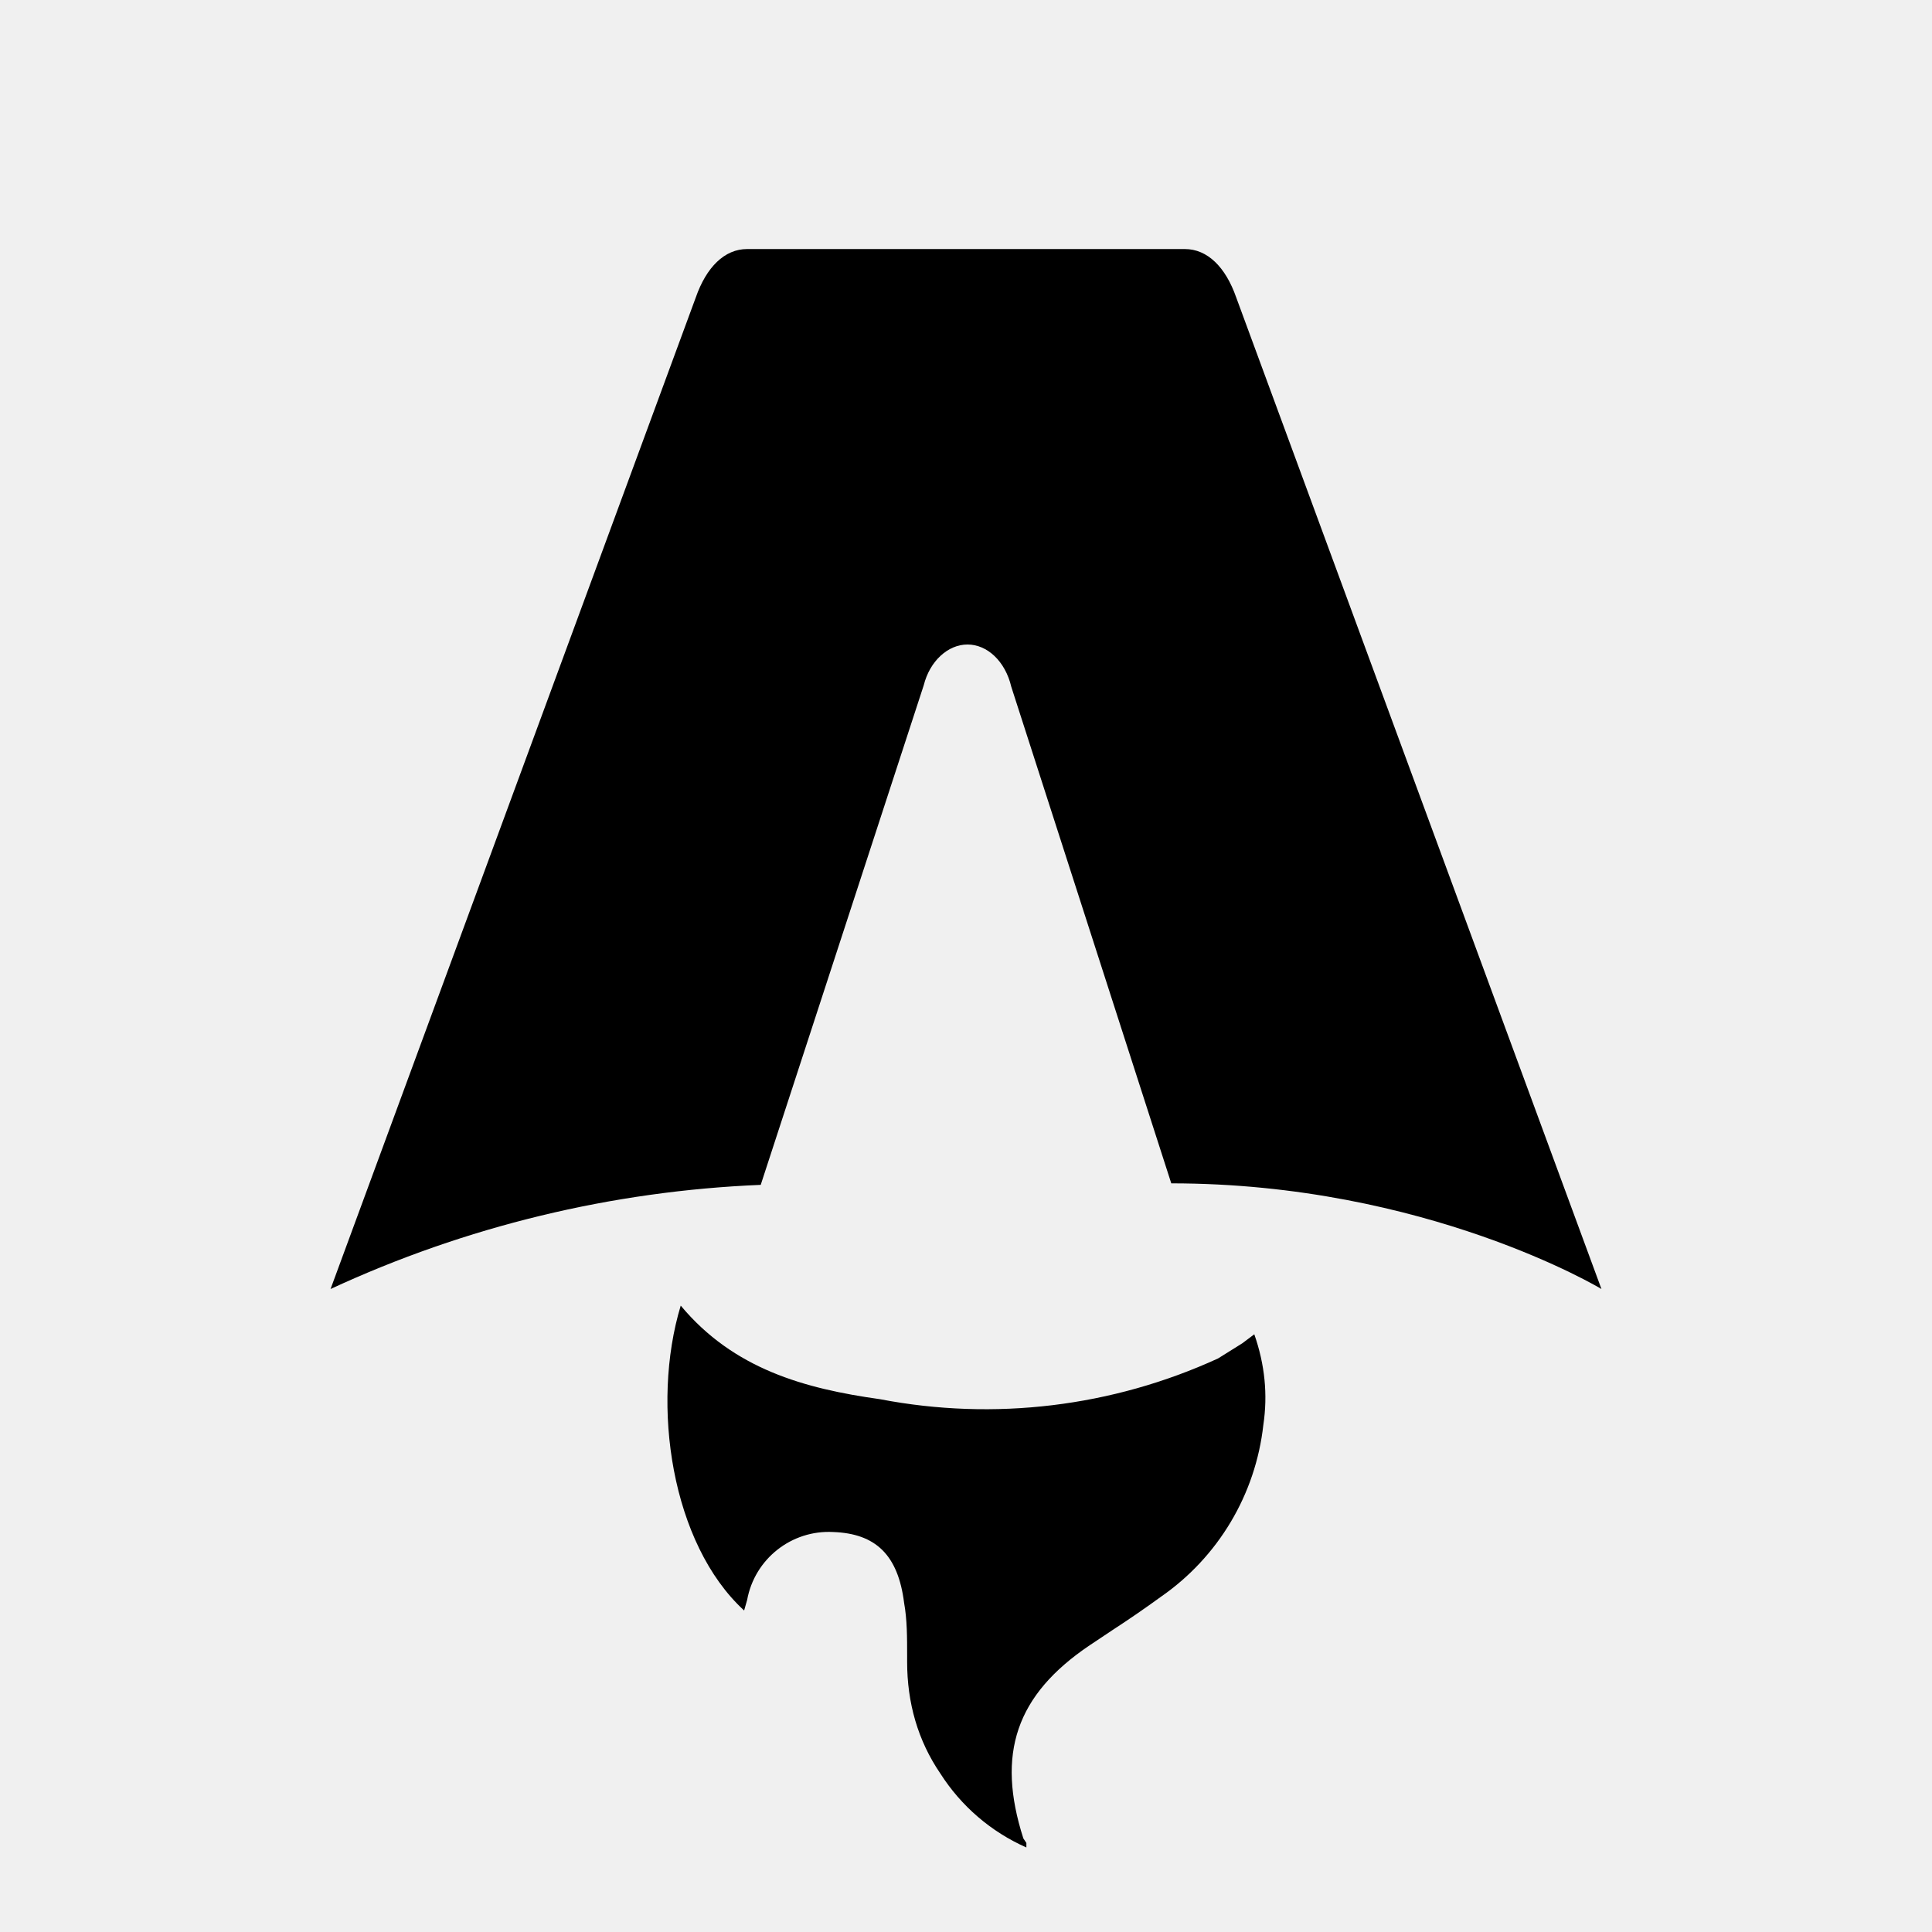
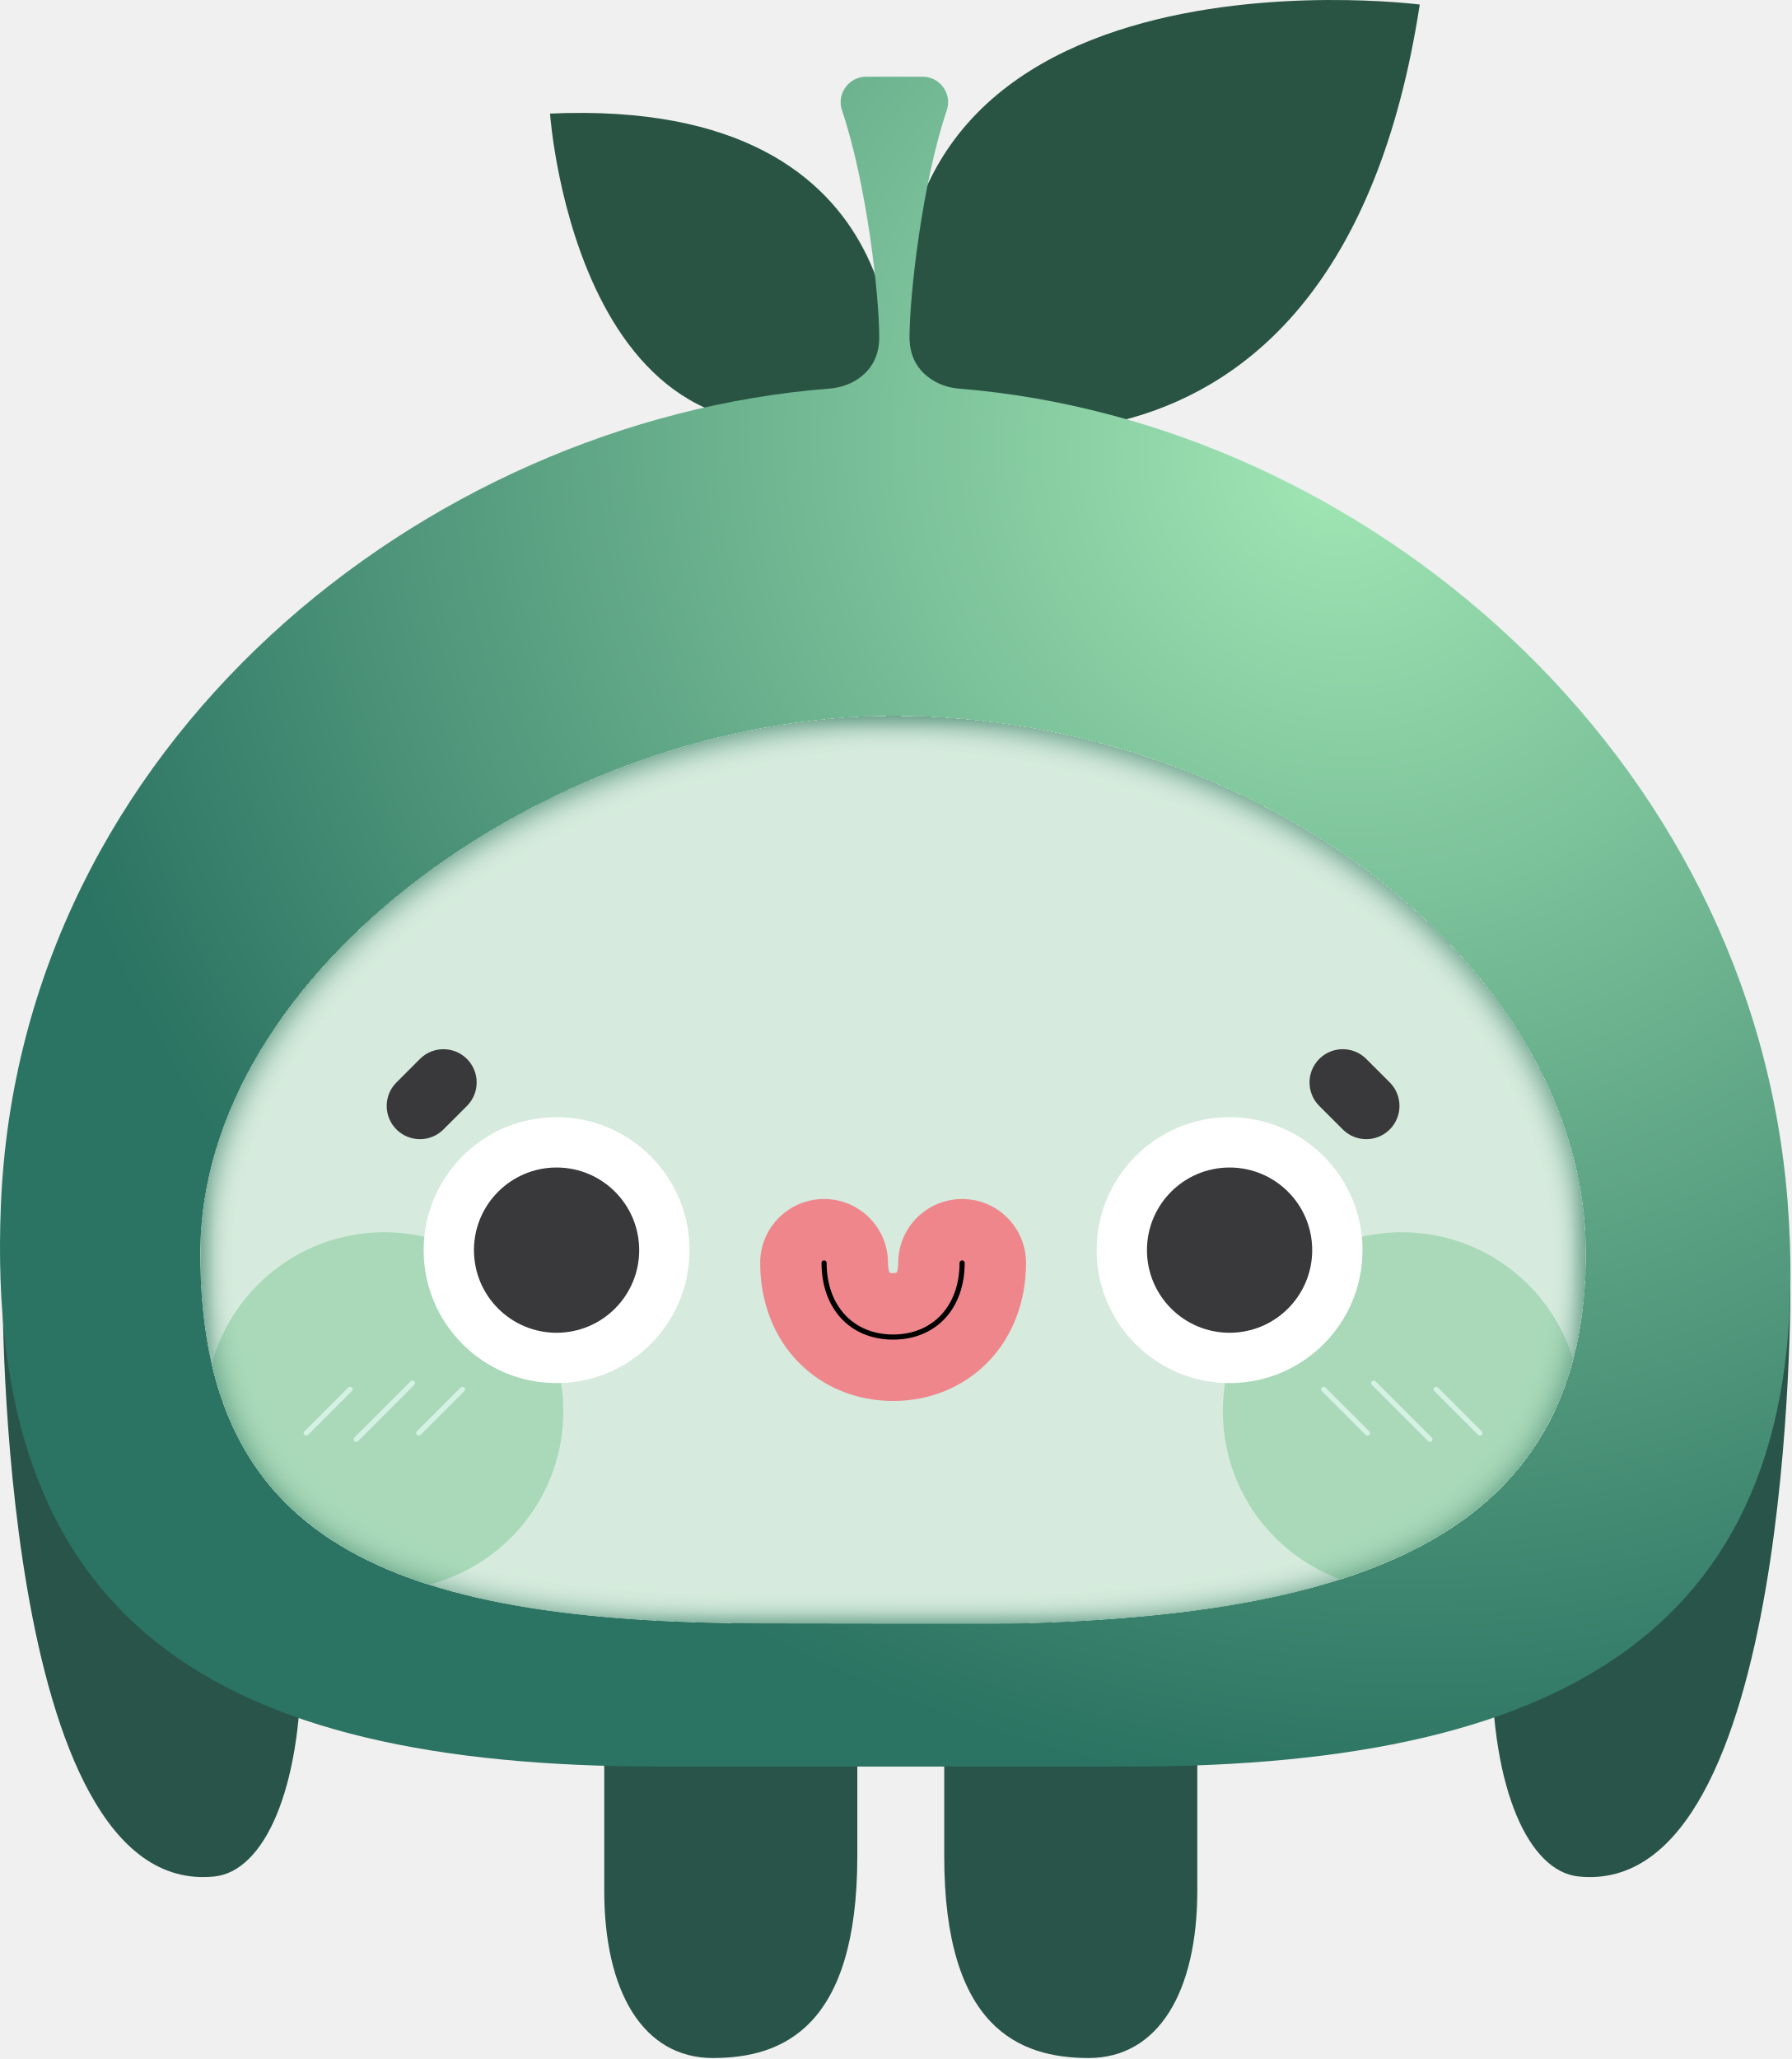
- <svg xmlns="http://www.w3.org/2000/svg" fill="none" viewBox="0 0 128 128">
-   <path d="M50.4 78.5a75.1 75.1 0 0 0-28.5 6.9l24.2-65.7c.7-2 1.9-3.2 3.4-3.2h29c1.5 0 2.7 1.2 3.4 3.2l24.2 65.7s-11.6-7-28.5-7L67 45.5c-.4-1.7-1.6-2.8-2.9-2.8-1.3 0-2.5 1.1-2.9 2.7L50.4 78.5Zm-1.1 28.2Zm-4.2-20.2c-2 6.6-.6 15.8 4.2 20.2a17.5 17.5 0 0 1 .2-.7 5.5 5.5 0 0 1 5.7-4.5c2.8.1 4.3 1.5 4.7 4.7.2 1.1.2 2.3.2 3.5v.4c0 2.7.7 5.2 2.2 7.4a13 13 0 0 0 5.7 4.9v-.3l-.2-.3c-1.8-5.6-.5-9.5 4.4-12.8l1.5-1a73 73 0 0 0 3.2-2.2 16 16 0 0 0 6.8-11.4c.3-2 .1-4-.6-6l-.8.6-1.6 1a37 37 0 0 1-22.4 2.7c-5-.7-9.7-2-13.2-6.2Z" />
-   <style>
-         path { fill: #000; }
-         @media (prefers-color-scheme: dark) {
-             path { fill: #FFF; }
-         }
-     </style>
+ <svg xmlns="http://www.w3.org/2000/svg" width="657" height="755" viewBox="0 0 657 755" fill="none">
+   <path d="M261.424 754.636C235.795 754.636 221.583 730.263 221.583 693.234V595.271H314.39V680.578C314.39 743.387 287.054 754.636 261.424 754.636Z" fill="#29544A" />
+   <path d="M0.938 471.529C0.938 471.529 -0.674 696.196 78.596 688.078C96.904 686.203 110.469 656.205 110.469 609.333" fill="#29544A" />
+   <path d="M399.225 754.636C424.855 754.636 439.066 730.263 439.066 693.234V595.271H346.26V680.578C346.26 743.387 373.596 754.636 399.225 754.636Z" fill="#29544A" />
+   <path d="M656.554 471.529C656.554 471.529 658.166 696.196 578.896 688.078C560.588 686.203 547.023 656.205 547.023 609.333" fill="#29544A" />
+   <path d="M327.351 146.2C327.351 146.2 341.113 35.451 201.706 41.647C201.706 41.647 212.14 193.438 327.351 146.2Z" fill="#295444" />
+   <path d="M334.074 152.527C334.074 152.527 489.558 204.114 520.643 1.665C520.643 1.665 299.135 -26.89 334.074 152.527Z" fill="#295444" />
+   <path d="M655.616 441.531C643.157 276.072 499.804 154.505 351.876 142.524C348.585 142.262 345.36 141.362 342.52 139.693C337.692 136.853 333.539 132.006 333.539 123.738C333.539 107.802 338.283 66.789 347.198 40.456C349.251 34.391 344.704 28.119 338.302 28.119H328.055H317.668C311.266 28.119 306.729 34.391 308.772 40.456C317.687 66.789 322.431 107.802 322.431 123.738C322.431 131.472 318.784 136.215 314.369 139.122C311.294 141.137 307.703 142.215 304.038 142.496C155.604 154.149 7.46 272.51 0.345 441.531C-6.114 594.971 78.349 647.768 241.708 647.768H414.244C577.602 647.768 667.137 594.671 655.607 441.531H655.616Z" fill="url(#paint0_radial_260_1168)" />
+   <path d="M581.557 459.539C581.557 559.077 505.952 591.794 374.382 595.262C368.205 595.422 286.929 595.262 280.638 595.262C140.332 595.262 73.464 563.745 73.464 459.539C73.464 355.333 203.768 262.48 327.51 262.48C461.564 262.48 581.557 355.333 581.557 459.539Z" fill="#D6EBDD" />
+   <mask id="mask0_260_1168" style="mask-type:luminance" maskUnits="userSpaceOnUse" x="73" y="262" width="509" height="334">
+     <path d="M581.553 459.539C581.553 559.077 505.948 591.794 374.379 595.262C368.201 595.422 286.925 595.262 280.634 595.262C140.328 595.262 73.46 563.745 73.46 459.539C73.46 355.333 203.764 262.48 327.506 262.48C461.561 262.48 581.553 355.333 581.553 459.539Z" fill="white" />
+   </mask>
+   <g mask="url(#mask0_260_1168)">
+     <path d="M140.96 583.085C177.201 583.085 206.581 553.706 206.581 517.464C206.581 481.223 177.201 451.843 140.96 451.843C104.718 451.843 75.339 481.223 75.339 517.464C75.339 553.706 104.718 583.085 140.96 583.085Z" fill="#A8D9B8" />
+     <path d="M514.061 583.085C550.303 583.085 579.682 553.706 579.682 517.464C579.682 481.223 550.303 451.843 514.061 451.843C477.82 451.843 448.44 481.223 448.44 517.464C448.44 553.706 477.82 583.085 514.061 583.085Z" fill="#A8D9B8" />
+     <path d="M112.301 526.436C112.057 526.436 111.823 526.343 111.636 526.165C111.27 525.799 111.27 525.208 111.636 524.843L127.703 508.775C128.069 508.409 128.659 508.409 129.025 508.775C129.391 509.141 129.391 509.731 129.025 510.097L112.957 526.165C112.77 526.352 112.535 526.436 112.292 526.436H112.301Z" fill="#D5F1E4" />
+     <path d="M130.646 528.714C130.402 528.714 130.168 528.62 129.98 528.442C129.615 528.077 129.615 527.486 129.98 527.12L150.604 506.497C150.97 506.131 151.56 506.131 151.926 506.497C152.291 506.862 152.291 507.453 151.926 507.818L131.302 528.442C131.115 528.63 130.88 528.714 130.636 528.714H130.646Z" fill="#D5F1E4" />
+     <path d="M153.549 526.436C153.305 526.436 153.071 526.343 152.884 526.165C152.518 525.799 152.518 525.208 152.884 524.843L168.951 508.775C169.317 508.409 169.908 508.409 170.273 508.775C170.639 509.141 170.639 509.731 170.273 510.097L154.205 526.165C154.018 526.352 153.784 526.436 153.54 526.436H153.549Z" fill="#D5F1E4" />
+     <path d="M542.721 526.436C542.478 526.436 542.243 526.342 542.056 526.164L525.988 510.096C525.622 509.731 525.622 509.14 525.988 508.774C526.354 508.409 526.944 508.409 527.31 508.774L543.378 524.842C543.743 525.208 543.743 525.798 543.378 526.164C543.19 526.352 542.956 526.436 542.712 526.436H542.721Z" fill="#D5F1E4" />
+     <path d="M524.375 528.713C524.131 528.713 523.897 528.62 523.709 528.442L503.086 507.818C502.72 507.452 502.72 506.862 503.086 506.496C503.451 506.131 504.042 506.131 504.408 506.496L525.031 527.12C525.397 527.485 525.397 528.076 525.031 528.442C524.844 528.629 524.609 528.713 524.366 528.713H524.375Z" fill="#D5F1E4" />
+     <path d="M501.474 526.436C501.231 526.436 500.996 526.342 500.809 526.164L484.741 510.096C484.375 509.731 484.375 509.14 484.741 508.774C485.107 508.409 485.697 508.409 486.063 508.774L502.131 524.842C502.496 525.208 502.496 525.798 502.131 526.164C501.943 526.352 501.709 526.436 501.465 526.436H501.474Z" fill="#D5F1E4" />
+   </g>
+   <g filter="url(#filter0_i_260_1168)">
+     <path d="M581.557 459.539C581.557 559.077 505.952 591.794 374.382 595.262C368.205 595.421 286.929 595.262 280.638 595.262C140.332 595.262 73.464 563.745 73.464 459.539C73.464 355.333 203.768 262.48 327.51 262.48C461.564 262.48 581.557 355.333 581.557 459.539Z" fill="#F2F9ED" fill-opacity="0.01" />
+   </g>
+   <path d="M204.105 507.152C231.028 507.152 252.852 485.327 252.852 458.405C252.852 431.483 231.028 409.658 204.105 409.658C177.183 409.658 155.358 431.483 155.358 458.405C155.358 485.327 177.183 507.152 204.105 507.152Z" fill="white" />
+   <path d="M204.104 488.702C220.837 488.702 234.402 475.137 234.402 458.404C234.402 441.671 220.837 428.106 204.104 428.106C187.371 428.106 173.806 441.671 173.806 458.404C173.806 475.137 187.371 488.702 204.104 488.702Z" fill="#39393B" />
+   <path d="M450.905 507.152C477.827 507.152 499.652 485.327 499.652 458.405C499.652 431.483 477.827 409.658 450.905 409.658C423.983 409.658 402.158 431.483 402.158 458.405C402.158 485.327 423.983 507.152 450.905 507.152Z" fill="white" />
+   <path d="M450.905 488.702C467.638 488.702 481.203 475.137 481.203 458.404C481.203 441.671 467.638 428.106 450.905 428.106C434.171 428.106 420.606 441.671 420.606 458.404C420.606 475.137 434.171 488.702 450.905 488.702Z" fill="#39393B" />
+   <path d="M327.514 513.713C314.192 513.713 301.921 508.726 292.959 499.67C283.81 490.427 278.767 477.434 278.767 463.091C278.767 450.145 289.257 439.655 302.203 439.655C315.149 439.655 325.639 450.145 325.639 463.091C325.639 465.219 326.06 466.335 326.248 466.663C326.389 466.719 326.782 466.841 327.514 466.841C328.245 466.841 328.638 466.719 328.779 466.663C328.976 466.335 329.388 465.219 329.388 463.091C329.388 450.145 339.878 439.655 352.824 439.655C365.771 439.655 376.26 450.145 376.26 463.091C376.26 477.434 371.217 490.427 362.068 499.67C353.106 508.726 340.835 513.713 327.514 513.713Z" fill="#EE868C" />
+   <path d="M327.513 491.214C311.811 491.214 301.265 479.908 301.265 463.091C301.265 462.575 301.686 462.153 302.202 462.153C302.718 462.153 303.14 462.575 303.14 463.091C303.14 478.793 312.936 489.339 327.513 489.339C342.09 489.339 351.886 478.793 351.886 463.091C351.886 462.575 352.308 462.153 352.824 462.153C353.339 462.153 353.761 462.575 353.761 463.091C353.761 479.908 343.215 491.214 327.513 491.214Z" fill="black" />
+   <path d="M153.997 388.296L145.38 396.913C140.621 401.673 140.621 409.389 145.38 414.148C150.139 418.907 157.855 418.907 162.615 414.148L171.232 405.531C175.991 400.772 175.991 393.055 171.232 388.296C166.473 383.537 158.757 383.537 153.997 388.296Z" fill="#39393B" />
+   <path d="M501.026 388.292C496.267 383.532 488.55 383.532 483.791 388.292C479.032 393.051 479.032 400.767 483.791 405.526L492.408 414.144C497.168 418.903 504.884 418.903 509.643 414.144C514.402 409.384 514.402 401.668 509.643 396.909L501.026 388.292Z" fill="#39393B" />
+   <defs>
+     <filter id="filter0_i_260_1168" x="73.464" y="262.48" width="508.093" height="333.853" filterUnits="userSpaceOnUse" color-interpolation-filters="sRGB">
+       <feFlood flood-opacity="0" result="BackgroundImageFix" />
+       <feBlend mode="normal" in="SourceGraphic" in2="BackgroundImageFix" result="shape" />
+       <feColorMatrix in="SourceAlpha" type="matrix" values="0 0 0 0 0 0 0 0 0 0 0 0 0 0 0 0 0 0 127 0" result="hardAlpha" />
+       <feOffset dy="1" />
+       <feGaussianBlur stdDeviation="5.5" />
+       <feComposite in2="hardAlpha" operator="arithmetic" k2="-1" k3="1" />
+       <feColorMatrix type="matrix" values="0 0 0 0 0.289 0 0 0 0 0.542 0 0 0 0 0.449 0 0 0 1 0" />
+       <feBlend mode="normal" in2="shape" result="effect1_innerShadow_260_1168" />
+     </filter>
+     <radialGradient id="paint0_radial_260_1168" cx="0" cy="0" r="1" gradientUnits="userSpaceOnUse" gradientTransform="translate(489.98 171.555) rotate(124.798) scale(477.951 506.451)">
+       <stop stop-color="#A1E6B4" />
+       <stop offset="1" stop-color="#2B7362" />
+     </radialGradient>
+   </defs>
</svg>
